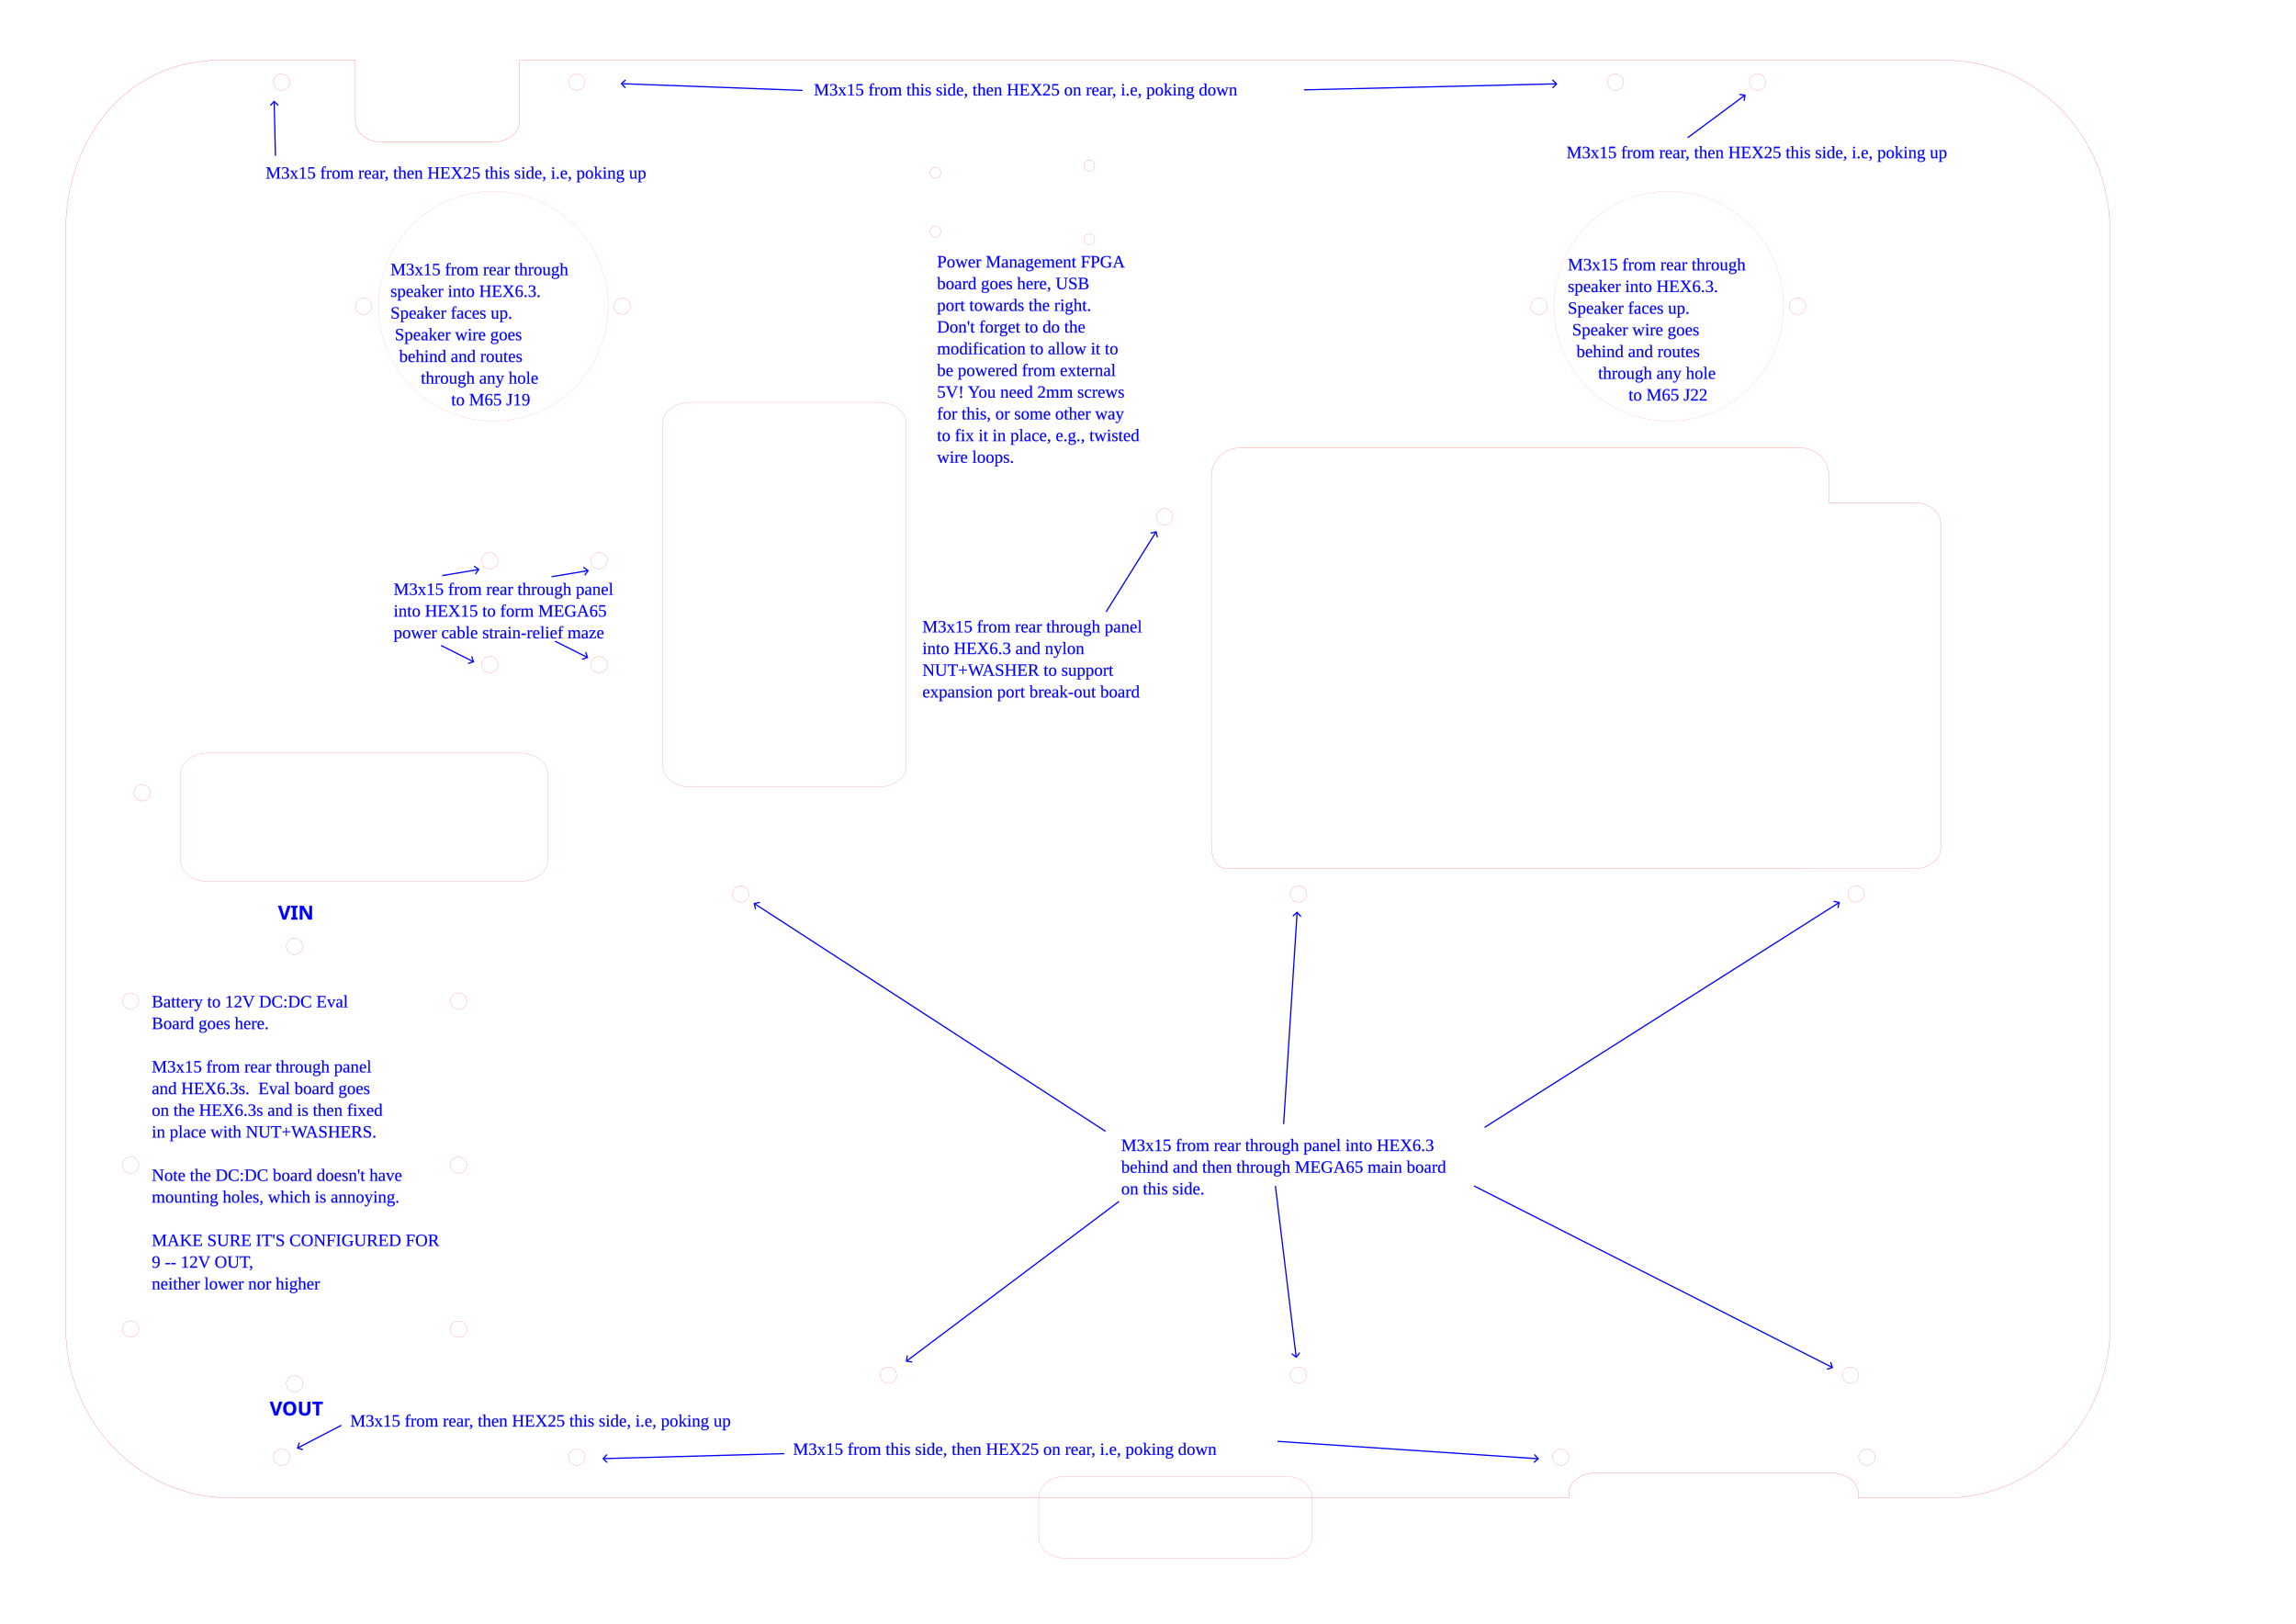
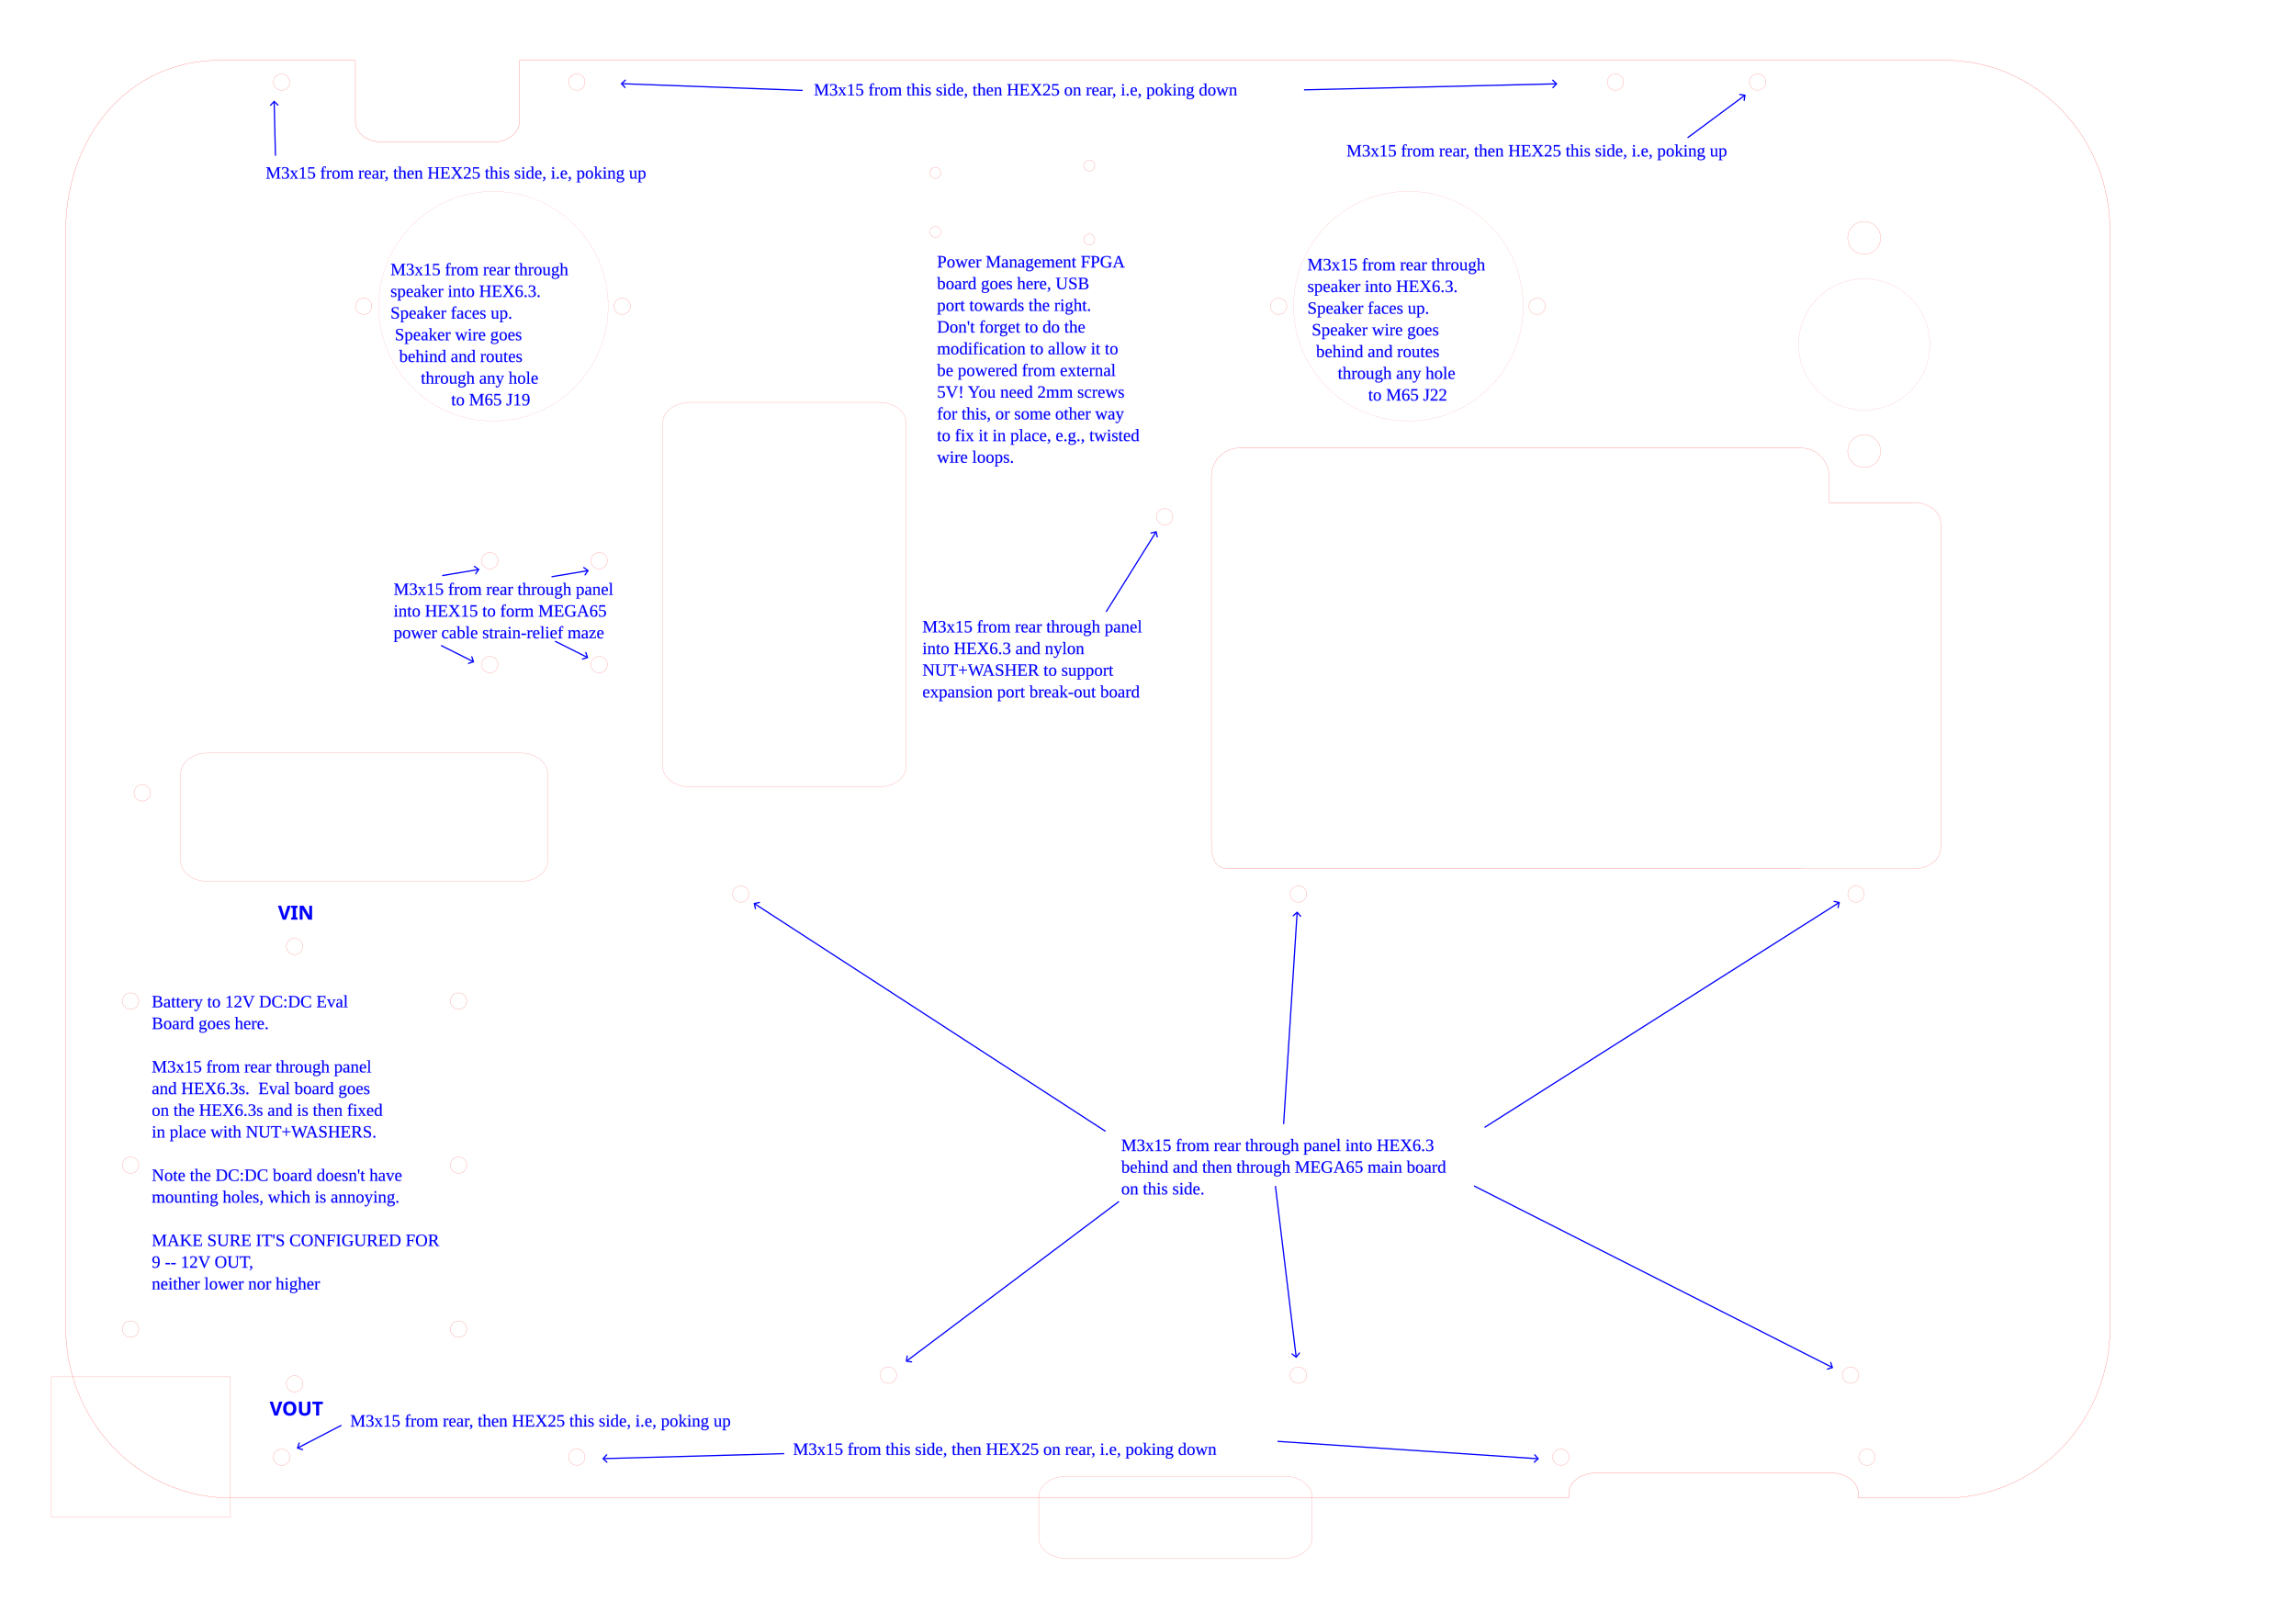
<svg xmlns="http://www.w3.org/2000/svg" width="420mm" height="297mm" viewBox="0 0 420 297" version="1.1" id="svg5">
  <defs id="defs2">
    <marker style="overflow:visible" id="Arrow3-2" refX="0" refY="0" orient="auto-start-reverse" markerWidth="4.207" markerHeight="7" viewBox="0 0 4.207 7" preserveAspectRatio="xMidYMid">
      <path style="fill:none;stroke:context-stroke;stroke-width:1;stroke-linecap:round" d="M 3,-3 0,0 3,3" id="arrow3-9" transform="rotate(180,0.125,0)" />
    </marker>
    <marker style="overflow:visible" id="Arrow3-2-6" refX="0" refY="0" orient="auto-start-reverse" markerWidth="4.207" markerHeight="7" viewBox="0 0 4.207 7" preserveAspectRatio="xMidYMid">
      <path style="fill:none;stroke:context-stroke;stroke-width:1;stroke-linecap:round" d="M 3,-3 0,0 3,3" id="arrow3-9-7" transform="rotate(180,0.125,0)" />
    </marker>
    <marker style="overflow:visible" id="Arrow3-2-65" refX="0" refY="0" orient="auto-start-reverse" markerWidth="4.207" markerHeight="7" viewBox="0 0 4.207 7" preserveAspectRatio="xMidYMid">
      <path style="fill:none;stroke:context-stroke;stroke-width:1;stroke-linecap:round" d="M 3,-3 0,0 3,3" id="arrow3-9-6" transform="rotate(180,0.125,0)" />
    </marker>
    <marker style="overflow:visible" id="Arrow3-2-4" refX="0" refY="0" orient="auto-start-reverse" markerWidth="4.207" markerHeight="7" viewBox="0 0 4.207 7" preserveAspectRatio="xMidYMid">
      <path style="fill:none;stroke:context-stroke;stroke-width:1;stroke-linecap:round" d="M 3,-3 0,0 3,3" id="arrow3-9-8" transform="rotate(180,0.125,0)" />
    </marker>
    <marker style="overflow:visible" id="Arrow3-2-2" refX="0" refY="0" orient="auto-start-reverse" markerWidth="4.207" markerHeight="7" viewBox="0 0 4.207 7" preserveAspectRatio="xMidYMid">
      <path style="fill:none;stroke:context-stroke;stroke-width:1;stroke-linecap:round" d="M 3,-3 0,0 3,3" id="arrow3-9-9" transform="rotate(180,0.125,0)" />
    </marker>
    <marker style="overflow:visible" id="Arrow3-2-8" refX="0" refY="0" orient="auto-start-reverse" markerWidth="4.207" markerHeight="7" viewBox="0 0 4.207 7" preserveAspectRatio="xMidYMid">
      <path style="fill:none;stroke:context-stroke;stroke-width:1;stroke-linecap:round" d="M 3,-3 0,0 3,3" id="arrow3-9-85" transform="rotate(180,0.125,0)" />
    </marker>
    <marker style="overflow:visible" id="Arrow3-2-6-5" refX="0" refY="0" orient="auto-start-reverse" markerWidth="4.207" markerHeight="7" viewBox="0 0 4.207 7" preserveAspectRatio="xMidYMid">
      <path style="fill:none;stroke:context-stroke;stroke-width:1;stroke-linecap:round" d="M 3,-3 0,0 3,3" id="arrow3-9-7-6" transform="rotate(180,0.125,0)" />
    </marker>
    <marker style="overflow:visible" id="Arrow3-2-6-5-8" refX="0" refY="0" orient="auto-start-reverse" markerWidth="4.207" markerHeight="7" viewBox="0 0 4.207 7" preserveAspectRatio="xMidYMid">
      <path style="fill:none;stroke:context-stroke;stroke-width:1;stroke-linecap:round" d="M 3,-3 0,0 3,3" id="arrow3-9-7-6-1" transform="rotate(180,0.125,0)" />
    </marker>
    <marker style="overflow:visible" id="Arrow3-2-6-5-8-3" refX="0" refY="0" orient="auto-start-reverse" markerWidth="4.207" markerHeight="7" viewBox="0 0 4.207 7" preserveAspectRatio="xMidYMid">
      <path style="fill:none;stroke:context-stroke;stroke-width:1;stroke-linecap:round" d="M 3,-3 0,0 3,3" id="arrow3-9-7-6-1-0" transform="rotate(180,0.125,0)" />
    </marker>
    <marker style="overflow:visible" id="Arrow3-2-6-5-8-4" refX="0" refY="0" orient="auto-start-reverse" markerWidth="4.207" markerHeight="7" viewBox="0 0 4.207 7" preserveAspectRatio="xMidYMid">
      <path style="fill:none;stroke:context-stroke;stroke-width:1;stroke-linecap:round" d="M 3,-3 0,0 3,3" id="arrow3-9-7-6-1-4" transform="rotate(180,0.125,0)" />
    </marker>
    <marker style="overflow:visible" id="Arrow3-2-6-5-8-4-6" refX="0" refY="0" orient="auto-start-reverse" markerWidth="4.207" markerHeight="7" viewBox="0 0 4.207 7" preserveAspectRatio="xMidYMid">
      <path style="fill:none;stroke:context-stroke;stroke-width:1;stroke-linecap:round" d="M 3,-3 0,0 3,3" id="arrow3-9-7-6-1-4-3" transform="rotate(180,0.125,0)" />
    </marker>
    <marker style="overflow:visible" id="Arrow3-2-65-3" refX="0" refY="0" orient="auto-start-reverse" markerWidth="4.207" markerHeight="7" viewBox="0 0 4.207 7" preserveAspectRatio="xMidYMid">
      <path style="fill:none;stroke:context-stroke;stroke-width:1;stroke-linecap:round" d="M 3,-3 0,0 3,3" id="arrow3-9-6-8" transform="rotate(180,0.125,0)" />
    </marker>
    <marker style="overflow:visible" id="Arrow3-2-65-3-0" refX="0" refY="0" orient="auto-start-reverse" markerWidth="4.207" markerHeight="7" viewBox="0 0 4.207 7" preserveAspectRatio="xMidYMid">
      <path style="fill:none;stroke:context-stroke;stroke-width:1;stroke-linecap:round" d="M 3,-3 0,0 3,3" id="arrow3-9-6-8-4" transform="rotate(180,0.125,0)" />
    </marker>
    <marker style="overflow:visible" id="Arrow3-2-65-3-0-9" refX="0" refY="0" orient="auto-start-reverse" markerWidth="4.207" markerHeight="7" viewBox="0 0 4.207 7" preserveAspectRatio="xMidYMid">
      <path style="fill:none;stroke:context-stroke;stroke-width:1;stroke-linecap:round" d="M 3,-3 0,0 3,3" id="arrow3-9-6-8-4-7" transform="rotate(180,0.125,0)" />
    </marker>
    <marker style="overflow:visible" id="Arrow3-2-65-3-6" refX="0" refY="0" orient="auto-start-reverse" markerWidth="4.207" markerHeight="7" viewBox="0 0 4.207 7" preserveAspectRatio="xMidYMid">
      <path style="fill:none;stroke:context-stroke;stroke-width:1;stroke-linecap:round" d="M 3,-3 0,0 3,3" id="arrow3-9-6-8-43" transform="rotate(180,0.125,0)" />
    </marker>
    <marker style="overflow:visible" id="Arrow3-2-65-3-0-92" refX="0" refY="0" orient="auto-start-reverse" markerWidth="4.207" markerHeight="7" viewBox="0 0 4.207 7" preserveAspectRatio="xMidYMid">
      <path style="fill:none;stroke:context-stroke;stroke-width:1;stroke-linecap:round" d="M 3,-3 0,0 3,3" id="arrow3-9-6-8-4-5" transform="rotate(180,0.125,0)" />
    </marker>
    <marker style="overflow:visible" id="Arrow3-2-65-3-0-9-4" refX="0" refY="0" orient="auto-start-reverse" markerWidth="4.207" markerHeight="7" viewBox="0 0 4.207 7" preserveAspectRatio="xMidYMid">
      <path style="fill:none;stroke:context-stroke;stroke-width:1;stroke-linecap:round" d="M 3,-3 0,0 3,3" id="arrow3-9-6-8-4-7-0" transform="rotate(180,0.125,0)" />
    </marker>
    <marker style="overflow:visible" id="Arrow3-2-65-3-6-9" refX="0" refY="0" orient="auto-start-reverse" markerWidth="4.207" markerHeight="7" viewBox="0 0 4.207 7" preserveAspectRatio="xMidYMid">
      <path style="fill:none;stroke:context-stroke;stroke-width:1;stroke-linecap:round" d="M 3,-3 0,0 3,3" id="arrow3-9-6-8-43-2" transform="rotate(180,0.125,0)" />
    </marker>
  </defs>
  <g id="layer1">
    <path id="rect111" style="fill:none;stroke:#ff0000;stroke-width:0.031;stroke-linejoin:miter;stroke-dasharray:none;stroke-opacity:1" d="m 40.281,11.016 c -16.767,0 -28.266,13.943 -28.266,31.262 l 5.16e-4,200.444 c 6e-6,17.319 13.499,31.262 30.266,31.262 h 244.703 v -0.841 c 0,-2.078 2.23,-3.751 5.001,-3.751 h 42.943 c 2.77,0 5.001,1.673 5.001,3.751 v 0.841 h 15.791 c 16.767,0 30.266,-13.943 30.266,-31.262 V 42.279 c 0,-17.319 -13.499,-31.263 -30.266,-31.263 H 95.014 v 11.248 c 0,2.078 -2.23,3.751 -5.001,3.751 h -20.002 c -2.77,0 -5.001,-1.673 -5.001,-3.751 V 11.016 Z" />
    <circle style="fill:none;stroke:#ff0000;stroke-width:0.025;stroke-linejoin:miter;stroke-dasharray:none;stroke-opacity:1" id="path6146" cx="105.513" cy="15.013" r="1.5" />
    <circle style="fill:none;stroke:#ff0000;stroke-width:0.025;stroke-linejoin:miter;stroke-dasharray:none;stroke-opacity:1" id="path6146-3" cx="295.513" cy="15.013" r="1.5" />
    <circle style="fill:none;stroke:#ff0000;stroke-width:0.025;stroke-linejoin:miter;stroke-dasharray:none;stroke-opacity:1" id="path6146-9" cx="51.513" cy="15.013" r="1.5" />
    <circle style="fill:none;stroke:#ff0000;stroke-width:0.025;stroke-linejoin:miter;stroke-dasharray:none;stroke-opacity:1" id="path6146-3-0" cx="321.513" cy="15.013" r="1.5" />
    <circle style="fill:none;stroke:#ff0000;stroke-width:0.025;stroke-linejoin:miter;stroke-dasharray:none;stroke-opacity:1" id="path6146-9-8" cx="51.513" cy="266.513" r="1.5" />
    <circle style="fill:none;stroke:#ff0000;stroke-width:0.025;stroke-linejoin:miter;stroke-dasharray:none;stroke-opacity:1" id="path6146-3-0-8" cx="341.513" cy="266.513" r="1.5" />
    <circle style="fill:none;stroke:#ff0000;stroke-width:0.025;stroke-linejoin:miter;stroke-dasharray:none;stroke-opacity:1" id="path6146-93-1" cx="26.013" cy="145.013" r="1.5" />
    <g style="fill:#000000;fill-opacity:1;stroke:#000000;stroke-linecap:round;stroke-linejoin:round;stroke-opacity:1" transform="translate(-374.6816,93.12358)" id="g13368" />
    <g style="fill:none;stroke:#000000;stroke-width:0.3;stroke-linecap:round;stroke-linejoin:round;stroke-opacity:1" id="g15804" transform="translate(-374.6816,93.12358)">
      <text x="300.989" y="267.752" textLength="0.9" font-size="2px" lengthAdjust="spacingAndGlyphs" text-anchor="start" opacity="0" stroke-opacity="0" id="text15798" />
      <g class="stroked-text" id="g15802">
        </g>
    </g>
    <g style="fill:none;stroke:#000000;stroke-width:0.15;stroke-linecap:round;stroke-linejoin:round;stroke-opacity:1" id="g15812" transform="translate(-374.6816,93.12358)">
      <text x="300.989" y="264.752" textLength="0.45" font-size="2px" lengthAdjust="spacingAndGlyphs" text-anchor="start" opacity="0" stroke-opacity="0" id="text15806" />
      <g class="stroked-text" id="g15810">
        </g>
    </g>
    <g style="fill:none;stroke:#000000;stroke-width:0.15;stroke-linecap:round;stroke-linejoin:round;stroke-opacity:1" id="g15820" transform="translate(-374.6816,93.12358)">
      <text x="300.989" y="261.752" textLength="0.45" font-size="2px" lengthAdjust="spacingAndGlyphs" text-anchor="start" opacity="0" stroke-opacity="0" id="text15814" />
      <g class="stroked-text" id="g15818">
        </g>
    </g>
    <g style="fill:none;stroke:#000000;stroke-width:0.15;stroke-linecap:round;stroke-linejoin:round;stroke-opacity:1" id="g15828" transform="translate(-374.6816,93.12358)">
      <text x="300.989" y="258.752" textLength="0.45" font-size="2px" lengthAdjust="spacingAndGlyphs" text-anchor="start" opacity="0" stroke-opacity="0" id="text15822" />
      <g class="stroked-text" id="g15826">
        </g>
    </g>
    <g style="fill:none;stroke:#000000;stroke-width:0.15;stroke-linecap:round;stroke-linejoin:round;stroke-opacity:1" id="g15836" transform="translate(-374.6816,93.12358)">
      <text x="300.989" y="255.752" textLength="0.45" font-size="2px" lengthAdjust="spacingAndGlyphs" text-anchor="start" opacity="0" stroke-opacity="0" id="text15830" />
      <g class="stroked-text" id="g15834">
        </g>
    </g>
    <rect style="fill:none;stroke:#ff0000;stroke-width:0.022;stroke-dasharray:none;stroke-opacity:1" id="rect5113-3" width="67.136" height="23.474" x="-100.189" y="-161.209" rx="5.001" ry="3.751" transform="scale(-1)" />
+     <rect style="fill:none;stroke:#ff0000;stroke-width:0.022;stroke-dasharray:none;stroke-opacity:1" id="rect5113-3-80" width="32.758" height="25.574" x="-42.16" y="-277.4" rx="0" ry="0" transform="scale(-1)" />
    <rect style="fill:none;stroke:#ff0000;stroke-width:0.022;stroke-dasharray:none;stroke-opacity:1" id="rect5113-3-8" width="44.53" height="70.341" x="-165.77" y="-143.929" rx="5.001" ry="3.751" transform="scale(-1)" />
    <circle style="fill:none;stroke:#ff0000;stroke-width:0.025;stroke-linejoin:miter;stroke-dasharray:none;stroke-opacity:1" id="path6146-3-3-1-6" cx="338.512" cy="251.513" r="1.5" />
    <circle style="fill:none;stroke:#ff0000;stroke-width:0.025;stroke-linejoin:miter;stroke-dasharray:none;stroke-opacity:1" id="path6146-3-3-1-6-3" cx="237.512" cy="251.513" r="1.5" />
    <circle style="fill:none;stroke:#ff0000;stroke-width:0.025;stroke-linejoin:miter;stroke-dasharray:none;stroke-opacity:1" id="path6146-3-3-1-6-2" cx="162.512" cy="251.513" r="1.5" />
    <circle style="fill:none;stroke:#ff0000;stroke-width:0.025;stroke-linejoin:miter;stroke-dasharray:none;stroke-opacity:1" id="path6146-3-3-1-6-0" cx="339.512" cy="163.513" r="1.5" />
    <circle style="fill:none;stroke:#ff0000;stroke-width:0.025;stroke-linejoin:miter;stroke-dasharray:none;stroke-opacity:1" id="path6146-3-3-1-6-3-6" cx="237.512" cy="163.513" r="1.5" />
    <circle style="fill:none;stroke:#ff0000;stroke-width:0.025;stroke-linejoin:miter;stroke-dasharray:none;stroke-opacity:1" id="path6146-3-3-1-6-2-1" cx="135.512" cy="163.513" r="1.5" />
    <circle style="fill:none;stroke:#ff0000;stroke-width:0.025;stroke-linejoin:miter;stroke-dasharray:none;stroke-opacity:1" id="path6146-5" cx="105.513" cy="266.513" r="1.5" />
    <circle style="fill:none;stroke:#ff0000;stroke-width:0.025;stroke-linejoin:miter;stroke-dasharray:none;stroke-opacity:1" id="path6146-3-5" cx="285.513" cy="266.513" r="1.5" />
    <circle style="fill:none;stroke:#ff0000;stroke-width:0.025;stroke-linejoin:miter;stroke-dasharray:none;stroke-opacity:1" id="path6146-3-3-1-6-2-1-7" cx="23.888" cy="213.096" r="1.5" />
    <circle style="fill:none;stroke:#ff0000;stroke-width:0.025;stroke-linejoin:miter;stroke-dasharray:none;stroke-opacity:1" id="path6146-3-3-1-6-2-1-7-4" cx="83.888" cy="213.096" r="1.5" />
    <circle style="fill:none;stroke:#ff0000;stroke-width:0.025;stroke-linejoin:miter;stroke-dasharray:none;stroke-opacity:1" id="path6146-3-3-1-6-2-1-7-5" cx="23.888" cy="183.096" r="1.5" />
    <circle style="fill:none;stroke:#ff0000;stroke-width:0.025;stroke-linejoin:miter;stroke-dasharray:none;stroke-opacity:1" id="path6146-3-3-1-6-2-1-7-4-9" cx="83.888" cy="183.096" r="1.5" />
    <circle style="fill:none;stroke:#ff0000;stroke-width:0.025;stroke-linejoin:miter;stroke-dasharray:none;stroke-opacity:1" id="path6146-3-3-1-6-2-1-7-5-7" cx="23.888" cy="243.096" r="1.5" />
    <circle style="fill:none;stroke:#ff0000;stroke-width:0.025;stroke-linejoin:miter;stroke-dasharray:none;stroke-opacity:1" id="path6146-3-3-1-6-2-1-7-4-9-5" cx="83.888" cy="243.096" r="1.5" />
    <circle style="fill:none;stroke:#ff0000;stroke-width:0.025;stroke-linejoin:miter;stroke-dasharray:none;stroke-opacity:1" id="path6146-3-3-1-6-2-1-7-4-1" cx="53.888" cy="173.096" r="1.5" />
    <circle style="fill:none;stroke:#ff0000;stroke-width:0.025;stroke-linejoin:miter;stroke-dasharray:none;stroke-opacity:1" id="path6146-3-3-1-6-2-1-7-4-1-8" cx="53.888" cy="253.096" r="1.5" />
    <path id="rect3595-8" style="fill:none;stroke:#ff0000;stroke-width:0.027;stroke-dasharray:none;stroke-opacity:1" d="m 226.845,81.911 c -2.909,0 -5.251,2.314 -5.251,5.189 v 66.613 c 0,2.875 0.342,5.189 3.251,5.189 h 104.49 c 0.051,0 0.1,-0.006 0.151,-0.007 0.171,0.013 0.345,0.02 0.52,0.02 h 19.999 c 2.77,0 5,-1.673 5,-3.751 v -59.502 c 0,-2.078 -2.23,-3.751 -5,-3.751 h -15.42 v -4.811 c 0,-2.875 -2.342,-5.189 -5.25,-5.189 z" />
    <circle style="fill:none;stroke:#ff0000;stroke-width:0.013" id="path26951" cx="90.256" cy="56.007" r="21" />
    <circle style="fill:none;stroke:#ff0000;stroke-width:0.025;stroke-linejoin:miter;stroke-dasharray:none;stroke-opacity:1" id="path6146-3-3-1-6-3-6-0" cx="86.639" cy="-7.425" r="1.5" transform="rotate(45)" />
    <circle style="fill:none;stroke:#ff0000;stroke-width:0.025;stroke-linejoin:miter;stroke-dasharray:none;stroke-opacity:1" id="path6146-3-3-1-6-3-6-0-9" cx="120.085" cy="-40.871" r="1.5" transform="rotate(45)" />
    <circle style="fill:none;stroke:#ff0000;stroke-width:0.025;stroke-linejoin:miter;stroke-dasharray:none;stroke-opacity:1" id="path6146-3-3-1-6-2-0" cx="109.596" cy="121.554" r="1.5" />
    <circle style="fill:none;stroke:#ff0000;stroke-width:0.025;stroke-linejoin:miter;stroke-dasharray:none;stroke-opacity:1" id="path6146-3-3-1-6-2-0-3" cx="89.596" cy="121.554" r="1.5" />
    <circle style="fill:none;stroke:#ff0000;stroke-width:0.025;stroke-linejoin:miter;stroke-dasharray:none;stroke-opacity:1" id="path6146-3-3-1-6-2-0-3-7" cx="89.596" cy="102.554" r="1.5" />
    <circle style="fill:none;stroke:#ff0000;stroke-width:0.025;stroke-linejoin:miter;stroke-dasharray:none;stroke-opacity:1" id="path6146-3-3-1-6-2-0-3-8" cx="109.596" cy="102.554" r="1.5" />
-     <circle style="fill:none;stroke:#ff0000;stroke-width:0.013" id="path26951-1" cx="305.256" cy="56.006" r="21" />
-     <circle style="fill:none;stroke:#ff0000;stroke-width:0.025;stroke-linejoin:miter;stroke-dasharray:none;stroke-opacity:1" id="path6146-3-3-1-6-3-6-0-5" cx="238.666" cy="-159.453" r="1.5" transform="rotate(45)" />
-     <circle style="fill:none;stroke:#ff0000;stroke-width:0.025;stroke-linejoin:miter;stroke-dasharray:none;stroke-opacity:1" id="path6146-3-3-1-6-3-6-0-9-5" cx="272.112" cy="-192.899" r="1.5" transform="rotate(45)" />
+     <circle style="fill:none;stroke:#ff0000;stroke-width:0.013" id="path26951-1" cx="257.631" cy="56.006" r="21" />
+     <circle style="fill:none;stroke:#ff0000;stroke-width:0.025;stroke-linejoin:miter;stroke-dasharray:none;stroke-opacity:1" id="path6146-3-3-1-6-3-6-0-5" cx="204.99" cy="-125.777" r="1.5" transform="rotate(45)" />
+     <circle style="fill:none;stroke:#ff0000;stroke-width:0.025;stroke-linejoin:miter;stroke-dasharray:none;stroke-opacity:1" id="path6146-3-3-1-6-3-6-0-9-5" cx="238.436" cy="-159.223" r="1.5" transform="rotate(45)" />
+     <circle style="fill:none;stroke:#ff0000;stroke-width:0.013" id="path26951-1-5" cx="63.006" cy="-341.013" r="12" transform="rotate(90)" />
+     <circle style="fill:none;stroke:#ff0000;stroke-width:0.025;stroke-linejoin:miter;stroke-dasharray:none;stroke-opacity:1" id="path6146-3-3-1-6-3-6-0-5-4" cx="-210.365" cy="-271.892" transform="rotate(135)" r="3" />
+     <circle style="fill:none;stroke:#ff0000;stroke-width:0.025;stroke-linejoin:miter;stroke-dasharray:none;stroke-opacity:1" id="path6146-3-3-1-6-3-6-0-9-5-8" cx="-182.787" cy="-299.469" transform="rotate(135)" r="3" />
    <rect style="fill:none;stroke:#ff0000;stroke-width:0.022;stroke-dasharray:none;stroke-opacity:1" id="rect5113-8" width="50.003" height="15.003" x="190.011" y="270.011" rx="5.001" ry="3.751" />
    <circle style="fill:none;stroke:#ff0000;stroke-width:0.025;stroke-linejoin:miter;stroke-dasharray:none;stroke-opacity:1" id="path6146-3-3-1-6-3-6-6" cx="213.048" cy="94.513" r="1.5" />
    <circle style="fill:none;fill-opacity:1;stroke:#ff0000;stroke-width:0.025;stroke-linejoin:miter;stroke-dasharray:none;stroke-opacity:1" id="path6146-3-3-1-6-2-1-7-4-9-2" cx="171.113" cy="31.613" r="1" />
    <circle style="fill:none;fill-opacity:1;stroke:#ff0000;stroke-width:0.025;stroke-linejoin:miter;stroke-dasharray:none;stroke-opacity:1" id="path6146-3-3-1-6-2-1-7-4-9-2-1" cx="199.263" cy="30.292" r="1" />
    <circle style="fill:none;fill-opacity:1;stroke:#ff0000;stroke-width:0.025;stroke-linejoin:miter;stroke-dasharray:none;stroke-opacity:1" id="path6146-3-3-1-6-2-1-7-4-9-2-9" cx="171.113" cy="42.413" r="1" />
    <circle style="fill:none;fill-opacity:1;stroke:#ff0000;stroke-width:0.025;stroke-linejoin:miter;stroke-dasharray:none;stroke-opacity:1" id="path6146-3-3-1-6-2-1-7-4-9-2-1-2" cx="199.263" cy="43.792" r="1" />
    <text xml:space="preserve" style="font-size:3.175px;fill:#0000ff;stroke:#0000ff;stroke-width:0.025;stroke-opacity:1" x="205.093" y="210.513" id="text590">
      <tspan id="tspan588" style="stroke:#0000ff;stroke-width:0.025;stroke-opacity:1" x="205.093" y="210.513">M3x15 from rear through panel into HEX6.3 </tspan>
      <tspan style="stroke:#0000ff;stroke-width:0.025;stroke-opacity:1" x="205.093" y="214.482" id="tspan594">behind and then through MEGA65 main board</tspan>
      <tspan style="stroke:#0000ff;stroke-width:0.025;stroke-opacity:1" x="205.093" y="218.451" id="tspan33585">on this side.</tspan>
    </text>
    <path style="fill:#0000ff;stroke:#0000ff;stroke-width:0.225;stroke-dasharray:none;stroke-opacity:1;marker-end:url(#Arrow3-2)" d="M 202.226,206.911 138.033,165.288" id="path857-1" />
    <path style="fill:#0000ff;stroke:#0000ff;stroke-width:0.225;stroke-dasharray:none;stroke-opacity:1;marker-end:url(#Arrow3-2-6)" d="m 234.811,205.592 2.468,-38.681" id="path857-1-3" />
    <path style="fill:#0000ff;stroke:#0000ff;stroke-width:0.225;stroke-dasharray:none;stroke-opacity:1;marker-end:url(#Arrow3-2-65)" d="m 204.698,219.737 -38.838,29.179" id="path857-1-39" />
    <path style="fill:#0000ff;stroke:#0000ff;stroke-width:0.225;stroke-dasharray:none;stroke-opacity:1;marker-end:url(#Arrow3-2-4)" d="m 233.306,216.907 3.794,31.255" id="path857-1-1" />
    <path style="fill:#0000ff;stroke:#0000ff;stroke-width:0.225;stroke-dasharray:none;stroke-opacity:1;marker-end:url(#Arrow3-2-2)" d="m 269.644,216.903 65.496,33.184" id="path857-1-390" />
    <path style="fill:#0000ff;stroke:#0000ff;stroke-width:0.225;stroke-dasharray:none;stroke-opacity:1;marker-end:url(#Arrow3-2-8)" d="m 271.566,206.199 64.822,-41.101" id="path857-1-0" />
    <text xml:space="preserve" style="font-size:3.175px;fill:#0000ff;stroke:#0000ff;stroke-width:0.025;stroke-opacity:1" x="168.722" y="115.66" id="text590-9">
      <tspan id="tspan588-6" style="stroke:#0000ff;stroke-width:0.025;stroke-opacity:1" x="168.722" y="115.66">M3x15 from rear through panel</tspan>
      <tspan style="stroke:#0000ff;stroke-width:0.025;stroke-opacity:1" x="168.722" y="119.629" id="tspan33585-8">into HEX6.3 and nylon </tspan>
      <tspan style="stroke:#0000ff;stroke-width:0.025;stroke-opacity:1" x="168.722" y="123.597" id="tspan33729">NUT+WASHER to support</tspan>
      <tspan style="stroke:#0000ff;stroke-width:0.025;stroke-opacity:1" x="168.722" y="127.566" id="tspan33731">expansion port break-out board</tspan>
    </text>
    <path style="fill:#0000ff;stroke:#0000ff;stroke-width:0.225;stroke-dasharray:none;stroke-opacity:1;marker-end:url(#Arrow3-2-6-5)" d="m 202.339,111.902 9.111,-14.582" id="path857-1-3-1" />
    <text xml:space="preserve" style="font-size:3.175px;fill:#0000ff;stroke:#0000ff;stroke-width:0.025;stroke-opacity:1" x="71.998" y="108.81" id="text590-9-1">
      <tspan id="tspan588-6-5" style="stroke:#0000ff;stroke-width:0.025;stroke-opacity:1" x="71.998" y="108.81">M3x15 from rear through panel</tspan>
      <tspan style="stroke:#0000ff;stroke-width:0.025;stroke-opacity:1" x="71.998" y="112.779" id="tspan33731-4">into HEX15 to form MEGA65</tspan>
      <tspan style="stroke:#0000ff;stroke-width:0.025;stroke-opacity:1" x="71.998" y="116.748" id="tspan33925">power cable strain-relief maze</tspan>
    </text>
    <path style="fill:#0000ff;stroke:#0000ff;stroke-width:0.225;stroke-dasharray:none;stroke-opacity:1;marker-end:url(#Arrow3-2-6-5-8)" d="m 100.891,105.484 6.623,-1.11" id="path857-1-3-1-0" />
    <path style="fill:#0000ff;stroke:#0000ff;stroke-width:0.225;stroke-dasharray:none;stroke-opacity:1;marker-end:url(#Arrow3-2-6-5-8-3)" d="m 80.892,105.273 6.623,-1.11" id="path857-1-3-1-0-4" />
    <path style="fill:#0000ff;stroke:#0000ff;stroke-width:0.225;stroke-dasharray:none;stroke-opacity:1;marker-end:url(#Arrow3-2-6-5-8-4)" d="m 80.679,118.055 5.879,2.951" id="path857-1-3-1-0-47" />
    <path style="fill:#0000ff;stroke:#0000ff;stroke-width:0.225;stroke-dasharray:none;stroke-opacity:1;marker-end:url(#Arrow3-2-6-5-8-4-6)" d="m 101.536,117.274 5.879,2.951" id="path857-1-3-1-0-47-1" />
    <text xml:space="preserve" style="font-size:3.175px;fill:#0000ff;stroke:#0000ff;stroke-width:0.025;stroke-opacity:1" x="71.417" y="50.33" id="text590-9-1-7">
      <tspan style="stroke:#0000ff;stroke-width:0.025;stroke-opacity:1" x="71.417" y="50.33" id="tspan33731-4-9">M3x15 from rear through</tspan>
      <tspan style="stroke:#0000ff;stroke-width:0.025;stroke-opacity:1" x="71.417" y="54.299" id="tspan33925-6">speaker into HEX6.3.</tspan>
      <tspan style="stroke:#0000ff;stroke-width:0.025;stroke-opacity:1" x="71.417" y="58.268" id="tspan34227">Speaker faces up.</tspan>
      <tspan style="stroke:#0000ff;stroke-width:0.025;stroke-opacity:1" x="71.417" y="62.236" id="tspan34229"> Speaker wire goes</tspan>
      <tspan style="stroke:#0000ff;stroke-width:0.025;stroke-opacity:1" x="71.417" y="66.205" id="tspan34231">  behind and routes</tspan>
      <tspan style="stroke:#0000ff;stroke-width:0.025;stroke-opacity:1" x="71.417" y="70.174" id="tspan34233">       through any hole</tspan>
      <tspan style="stroke:#0000ff;stroke-width:0.025;stroke-opacity:1" x="71.417" y="74.143" id="tspan34235">              to M65 J19</tspan>
    </text>
-     <text xml:space="preserve" style="font-size:3.175px;fill:#0000ff;stroke:#0000ff;stroke-width:0.025;stroke-opacity:1" x="286.783" y="49.447" id="text590-9-1-7-2">
-       <tspan style="stroke:#0000ff;stroke-width:0.025;stroke-opacity:1" x="286.783" y="49.447" id="tspan33731-4-9-1">M3x15 from rear through</tspan>
-       <tspan style="stroke:#0000ff;stroke-width:0.025;stroke-opacity:1" x="286.783" y="53.416" id="tspan33925-6-7">speaker into HEX6.3.</tspan>
-       <tspan style="stroke:#0000ff;stroke-width:0.025;stroke-opacity:1" x="286.783" y="57.384" id="tspan34227-8">Speaker faces up.</tspan>
-       <tspan style="stroke:#0000ff;stroke-width:0.025;stroke-opacity:1" x="286.783" y="61.353" id="tspan34229-5"> Speaker wire goes</tspan>
-       <tspan style="stroke:#0000ff;stroke-width:0.025;stroke-opacity:1" x="286.783" y="65.322" id="tspan34231-7">  behind and routes</tspan>
-       <tspan style="stroke:#0000ff;stroke-width:0.025;stroke-opacity:1" x="286.783" y="69.291" id="tspan34233-4">       through any hole</tspan>
-       <tspan style="stroke:#0000ff;stroke-width:0.025;stroke-opacity:1" x="286.783" y="73.259" id="tspan34235-1">              to M65 J22</tspan>
+     <text xml:space="preserve" style="font-size:3.175px;fill:#0000ff;stroke:#0000ff;stroke-width:0.025;stroke-opacity:1" x="239.158" y="49.447" id="text590-9-1-7-2">
+       <tspan style="stroke:#0000ff;stroke-width:0.025;stroke-opacity:1" x="239.158" y="49.447" id="tspan33731-4-9-1">M3x15 from rear through</tspan>
+       <tspan style="stroke:#0000ff;stroke-width:0.025;stroke-opacity:1" x="239.158" y="53.416" id="tspan33925-6-7">speaker into HEX6.3.</tspan>
+       <tspan style="stroke:#0000ff;stroke-width:0.025;stroke-opacity:1" x="239.158" y="57.384" id="tspan34227-8">Speaker faces up.</tspan>
+       <tspan style="stroke:#0000ff;stroke-width:0.025;stroke-opacity:1" x="239.158" y="61.353" id="tspan34229-5"> Speaker wire goes</tspan>
+       <tspan style="stroke:#0000ff;stroke-width:0.025;stroke-opacity:1" x="239.158" y="65.322" id="tspan34231-7">  behind and routes</tspan>
+       <tspan style="stroke:#0000ff;stroke-width:0.025;stroke-opacity:1" x="239.158" y="69.291" id="tspan34233-4">       through any hole</tspan>
+       <tspan style="stroke:#0000ff;stroke-width:0.025;stroke-opacity:1" x="239.158" y="73.259" id="tspan34235-1">              to M65 J22</tspan>
    </text>
    <text xml:space="preserve" style="font-size:3.175px;fill:#0000ff;stroke:#0000ff;stroke-width:0.025;stroke-opacity:1" x="171.402" y="48.921" id="text590-9-1-8">
      <tspan style="stroke:#0000ff;stroke-width:0.025;stroke-opacity:1" x="171.402" y="48.921" id="tspan33925-5">Power Management FPGA</tspan>
      <tspan style="stroke:#0000ff;stroke-width:0.025;stroke-opacity:1" x="171.402" y="52.889" id="tspan34356">board goes here, USB</tspan>
      <tspan style="stroke:#0000ff;stroke-width:0.025;stroke-opacity:1" x="171.402" y="56.858" id="tspan34358">port towards the right.</tspan>
      <tspan style="stroke:#0000ff;stroke-width:0.025;stroke-opacity:1" x="171.402" y="60.827" id="tspan34362">Don't forget to do the</tspan>
      <tspan style="stroke:#0000ff;stroke-width:0.025;stroke-opacity:1" x="171.402" y="64.796" id="tspan34366">modification to allow it to</tspan>
      <tspan style="stroke:#0000ff;stroke-width:0.025;stroke-opacity:1" x="171.402" y="68.764" id="tspan34368">be powered from external</tspan>
      <tspan style="stroke:#0000ff;stroke-width:0.025;stroke-opacity:1" x="171.402" y="72.733" id="tspan34370">5V! You need 2mm screws</tspan>
      <tspan style="stroke:#0000ff;stroke-width:0.025;stroke-opacity:1" x="171.402" y="76.702" id="tspan34372">for this, or some other way</tspan>
      <tspan style="stroke:#0000ff;stroke-width:0.025;stroke-opacity:1" x="171.402" y="80.671" id="tspan34374">to fix it in place, e.g., twisted</tspan>
      <tspan style="stroke:#0000ff;stroke-width:0.025;stroke-opacity:1" x="171.402" y="84.639" id="tspan34376">wire loops.</tspan>
    </text>
    <text xml:space="preserve" style="font-size:3.175px;fill:#0000ff;stroke:#0000ff;stroke-width:0.025;stroke-opacity:1" x="27.756" y="184.236" id="text590-9-1-3">
      <tspan style="stroke:#0000ff;stroke-width:0.025;stroke-opacity:1" x="27.756" y="184.236" id="tspan33925-3">Battery to 12V DC:DC Eval</tspan>
      <tspan style="stroke:#0000ff;stroke-width:0.025;stroke-opacity:1" x="27.756" y="188.205" id="tspan34570">Board goes here.</tspan>
      <tspan style="stroke:#0000ff;stroke-width:0.025;stroke-opacity:1" x="27.756" y="192.174" id="tspan34572" />
      <tspan style="stroke:#0000ff;stroke-width:0.025;stroke-opacity:1" x="27.756" y="196.142" id="tspan34576">M3x15 from rear through panel</tspan>
      <tspan style="stroke:#0000ff;stroke-width:0.025;stroke-opacity:1" x="27.756" y="200.111" id="tspan34580">and HEX6.3s.  Eval board goes</tspan>
      <tspan style="stroke:#0000ff;stroke-width:0.025;stroke-opacity:1" x="27.756" y="204.08" id="tspan34582">on the HEX6.3s and is then fixed</tspan>
      <tspan style="stroke:#0000ff;stroke-width:0.025;stroke-opacity:1" x="27.756" y="208.049" id="tspan34584">in place with NUT+WASHERS.</tspan>
      <tspan style="stroke:#0000ff;stroke-width:0.025;stroke-opacity:1" x="27.756" y="212.017" id="tspan34586" />
      <tspan style="stroke:#0000ff;stroke-width:0.025;stroke-opacity:1" x="27.756" y="215.986" id="tspan34588">Note the DC:DC board doesn't have</tspan>
      <tspan style="stroke:#0000ff;stroke-width:0.025;stroke-opacity:1" x="27.756" y="219.955" id="tspan34590">mounting holes, which is annoying.</tspan>
      <tspan style="stroke:#0000ff;stroke-width:0.025;stroke-opacity:1" x="27.756" y="223.924" id="tspan34592" />
      <tspan style="stroke:#0000ff;stroke-width:0.025;stroke-opacity:1" x="27.756" y="227.892" id="tspan34594">MAKE SURE IT'S CONFIGURED FOR</tspan>
      <tspan style="stroke:#0000ff;stroke-width:0.025;stroke-opacity:1" x="27.756" y="231.861" id="tspan34596">9 -- 12V OUT,</tspan>
      <tspan style="stroke:#0000ff;stroke-width:0.025;stroke-opacity:1" x="27.756" y="235.83" id="tspan34598">neither lower nor higher</tspan>
    </text>
    <text xml:space="preserve" style="font-weight:bold;font-size:3.528px;font-family:sans-serif;-inkscape-font-specification:'sans-serif Bold';fill:#0000ff;stroke:#0000ff;stroke-width:0.031" x="50.864" y="168.183" id="text34602">
      <tspan id="tspan34600" style="font-size:3.528px;stroke-width:0.031" x="50.864" y="168.183">VIN</tspan>
    </text>
    <text xml:space="preserve" style="font-weight:bold;font-size:3.528px;font-family:sans-serif;-inkscape-font-specification:'sans-serif Bold';fill:#0000ff;stroke:#0000ff;stroke-width:0.031" x="49.339" y="258.884" id="text34602-1">
      <tspan id="tspan34600-8" style="font-size:3.528px;stroke-width:0.031" x="49.339" y="258.884">VOUT</tspan>
    </text>
    <text xml:space="preserve" style="font-size:3.175px;fill:#0000ff;stroke:#0000ff;stroke-width:0.025;stroke-opacity:1" x="64.06" y="260.91" id="text590-96">
      <tspan style="stroke:#0000ff;stroke-width:0.025;stroke-opacity:1" x="64.06" y="260.91" id="tspan33585-3">M3x15 from rear, then HEX25 this side, i.e, poking up</tspan>
    </text>
    <path style="fill:#0000ff;stroke:#0000ff;stroke-width:0.225;stroke-dasharray:none;stroke-opacity:1;marker-end:url(#Arrow3-2-65-3)" d="m 62.455,260.681 -7.97,4.132" id="path857-1-39-6" />
    <text xml:space="preserve" style="font-size:3.175px;fill:#0000ff;stroke:#0000ff;stroke-width:0.025;stroke-opacity:1" x="145.058" y="266.095" id="text590-96-8">
      <tspan style="stroke:#0000ff;stroke-width:0.025;stroke-opacity:1" x="145.058" y="266.095" id="tspan33585-3-8">M3x15 from this side, then HEX25 on rear, i.e, poking down</tspan>
    </text>
    <path style="fill:#0000ff;stroke:#0000ff;stroke-width:0.225;stroke-dasharray:none;stroke-opacity:1;marker-end:url(#Arrow3-2-65-3-0)" d="m 143.453,265.866 -33.072,0.909" id="path857-1-39-6-8" />
    <path style="fill:#0000ff;stroke:#0000ff;stroke-width:0.225;stroke-dasharray:none;stroke-opacity:1;marker-end:url(#Arrow3-2-65-3-0-9)" d="m 233.689,263.62 47.624,3.178" id="path857-1-39-6-8-7" />
    <text xml:space="preserve" style="font-size:3.175px;fill:#0000ff;stroke:#0000ff;stroke-width:0.025;stroke-opacity:1" x="48.589" y="32.669" id="text590-96-0">
      <tspan style="stroke:#0000ff;stroke-width:0.025;stroke-opacity:1" x="48.589" y="32.669" id="tspan33585-3-3">M3x15 from rear, then HEX25 this side, i.e, poking up</tspan>
    </text>
    <path style="fill:#0000ff;stroke:#0000ff;stroke-width:0.225;stroke-dasharray:none;stroke-opacity:1;marker-end:url(#Arrow3-2-65-3-6)" d="m 50.385,28.492 -0.232,-9.879" id="path857-1-39-6-0" />
    <text xml:space="preserve" style="font-size:3.175px;fill:#0000ff;stroke:#0000ff;stroke-width:0.025;stroke-opacity:1" x="148.872" y="17.467" id="text590-96-8-5">
      <tspan style="stroke:#0000ff;stroke-width:0.025;stroke-opacity:1" x="148.872" y="17.467" id="tspan33585-3-8-9">M3x15 from this side, then HEX25 on rear, i.e, poking down</tspan>
    </text>
    <path style="fill:#0000ff;stroke:#0000ff;stroke-width:0.225;stroke-dasharray:none;stroke-opacity:1;marker-end:url(#Arrow3-2-65-3-0-92)" d="M 146.817,16.535 113.744,15.308" id="path857-1-39-6-8-4" />
    <path style="fill:#0000ff;stroke:#0000ff;stroke-width:0.225;stroke-dasharray:none;stroke-opacity:1;marker-end:url(#Arrow3-2-65-3-0-9-4)" d="m 238.539,16.431 46.137,-1.099" id="path857-1-39-6-8-7-6" />
-     <text xml:space="preserve" style="font-size:3.175px;fill:#0000ff;stroke:#0000ff;stroke-width:0.025;stroke-opacity:1" x="286.554" y="28.931" id="text590-96-0-2">
-       <tspan style="stroke:#0000ff;stroke-width:0.025;stroke-opacity:1" x="286.554" y="28.931" id="tspan33585-3-3-4">M3x15 from rear, then HEX25 this side, i.e, poking up</tspan>
+     <text xml:space="preserve" style="font-size:3.175px;fill:#0000ff;stroke:#0000ff;stroke-width:0.025;stroke-opacity:1" x="246.302" y="28.618" id="text590-96-0-2">
+       <tspan style="stroke:#0000ff;stroke-width:0.025;stroke-opacity:1" x="246.302" y="28.618" id="tspan33585-3-3-4">M3x15 from rear, then HEX25 this side, i.e, poking up</tspan>
    </text>
    <path style="fill:#0000ff;stroke:#0000ff;stroke-width:0.225;stroke-dasharray:none;stroke-opacity:1;marker-end:url(#Arrow3-2-65-3-6-9)" d="m 308.71,25.195 10.439,-7.741" id="path857-1-39-6-0-7" />
  </g>
</svg>
